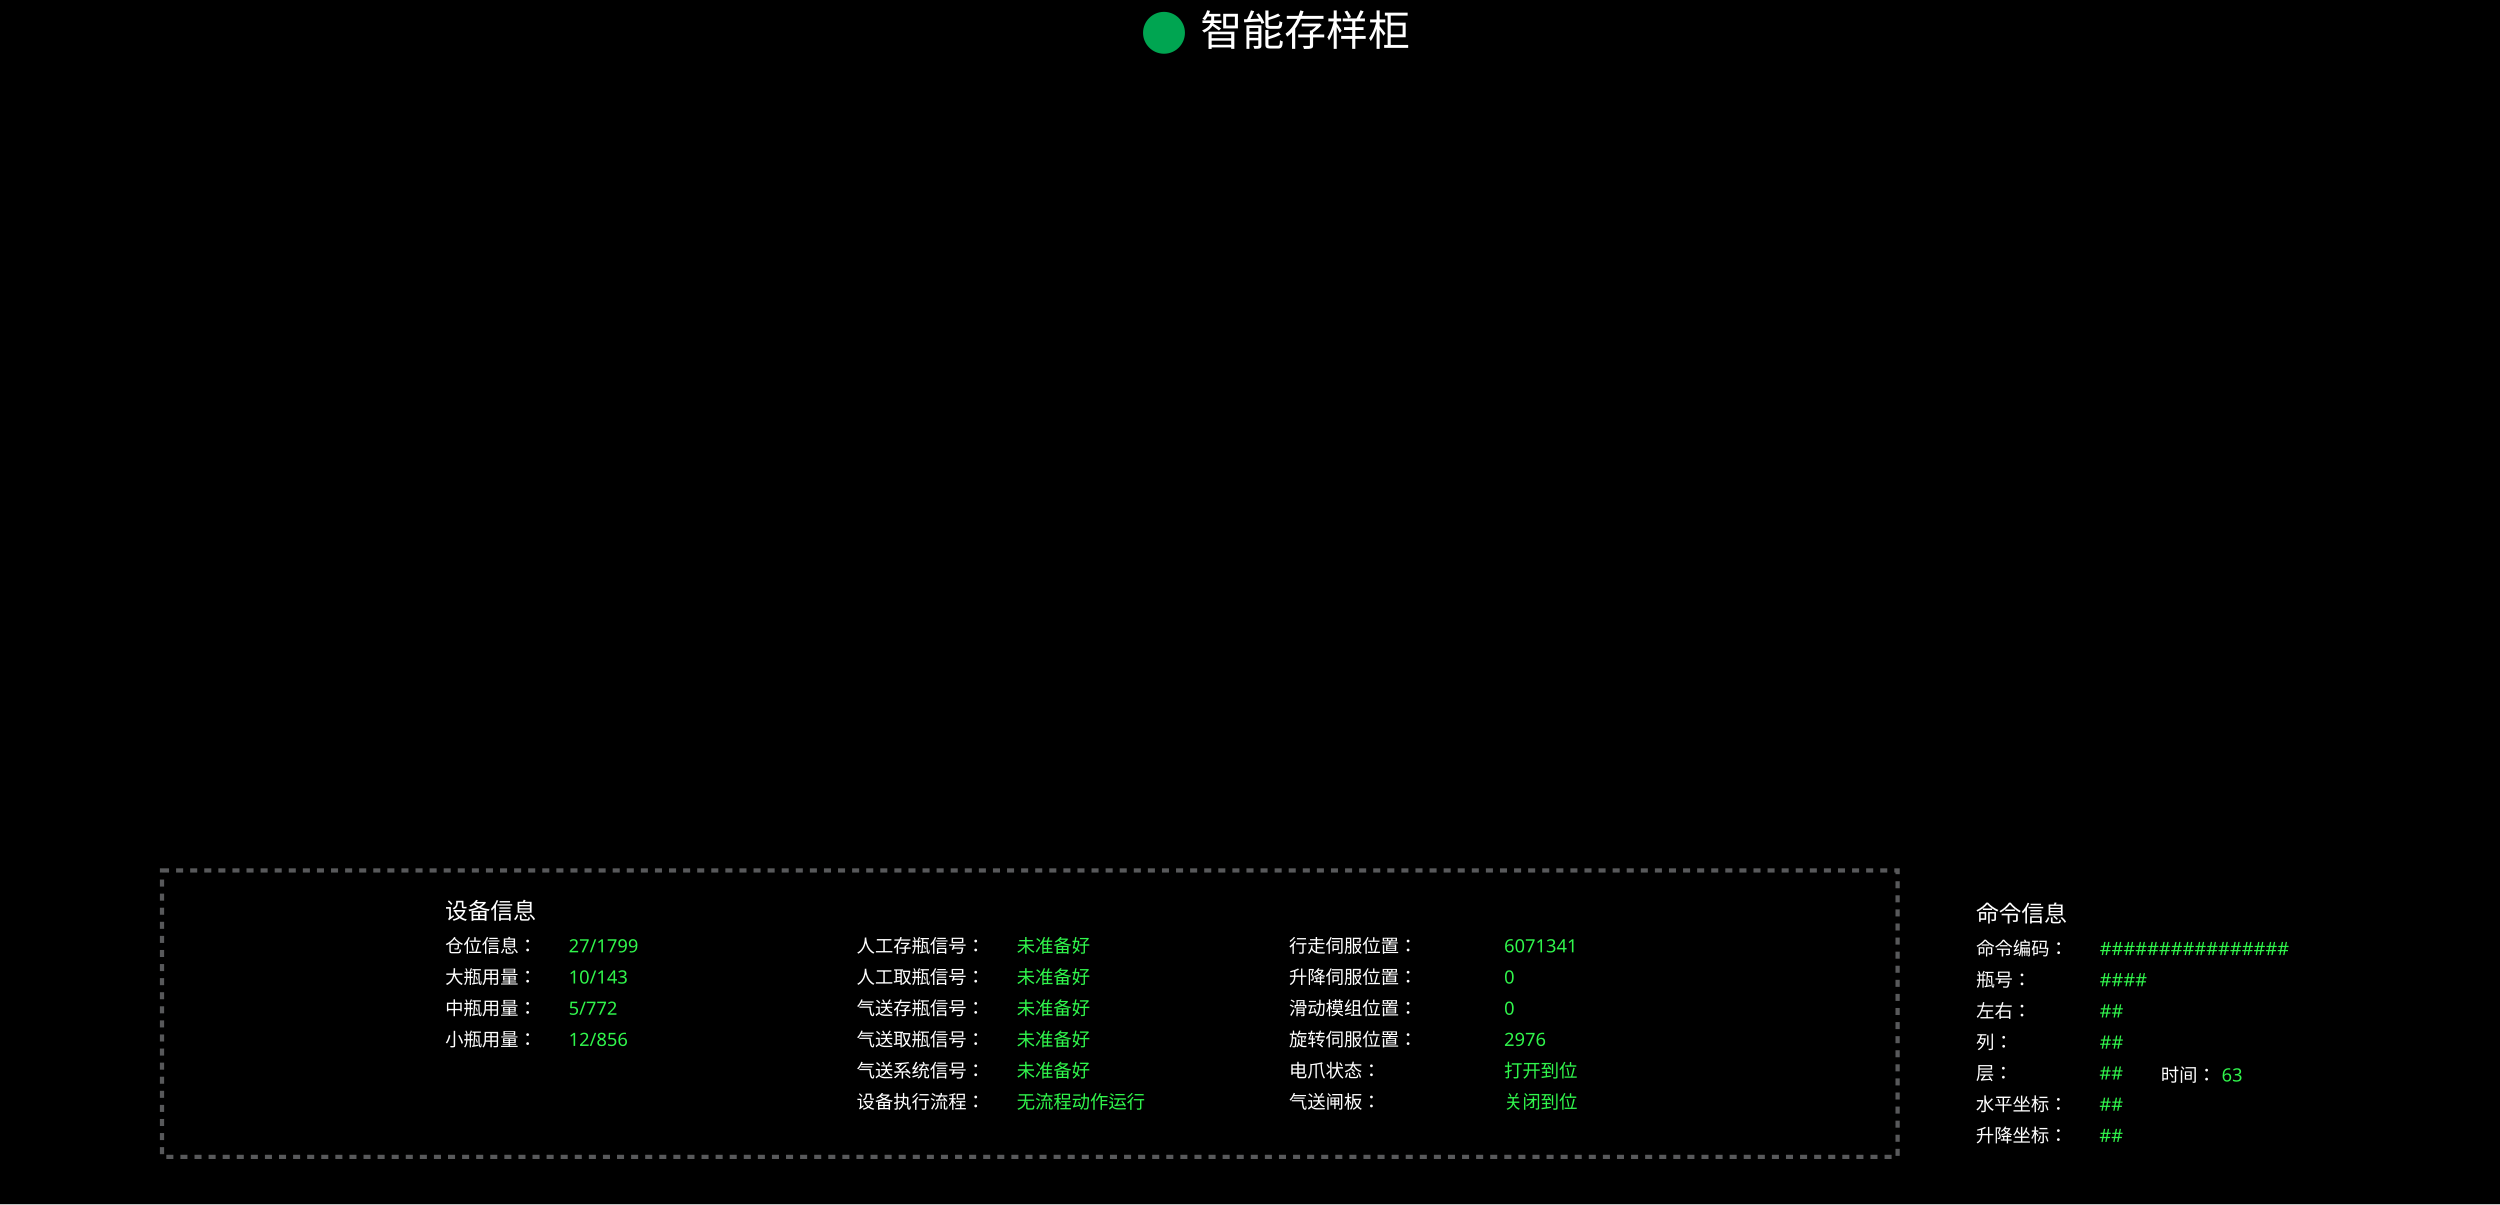
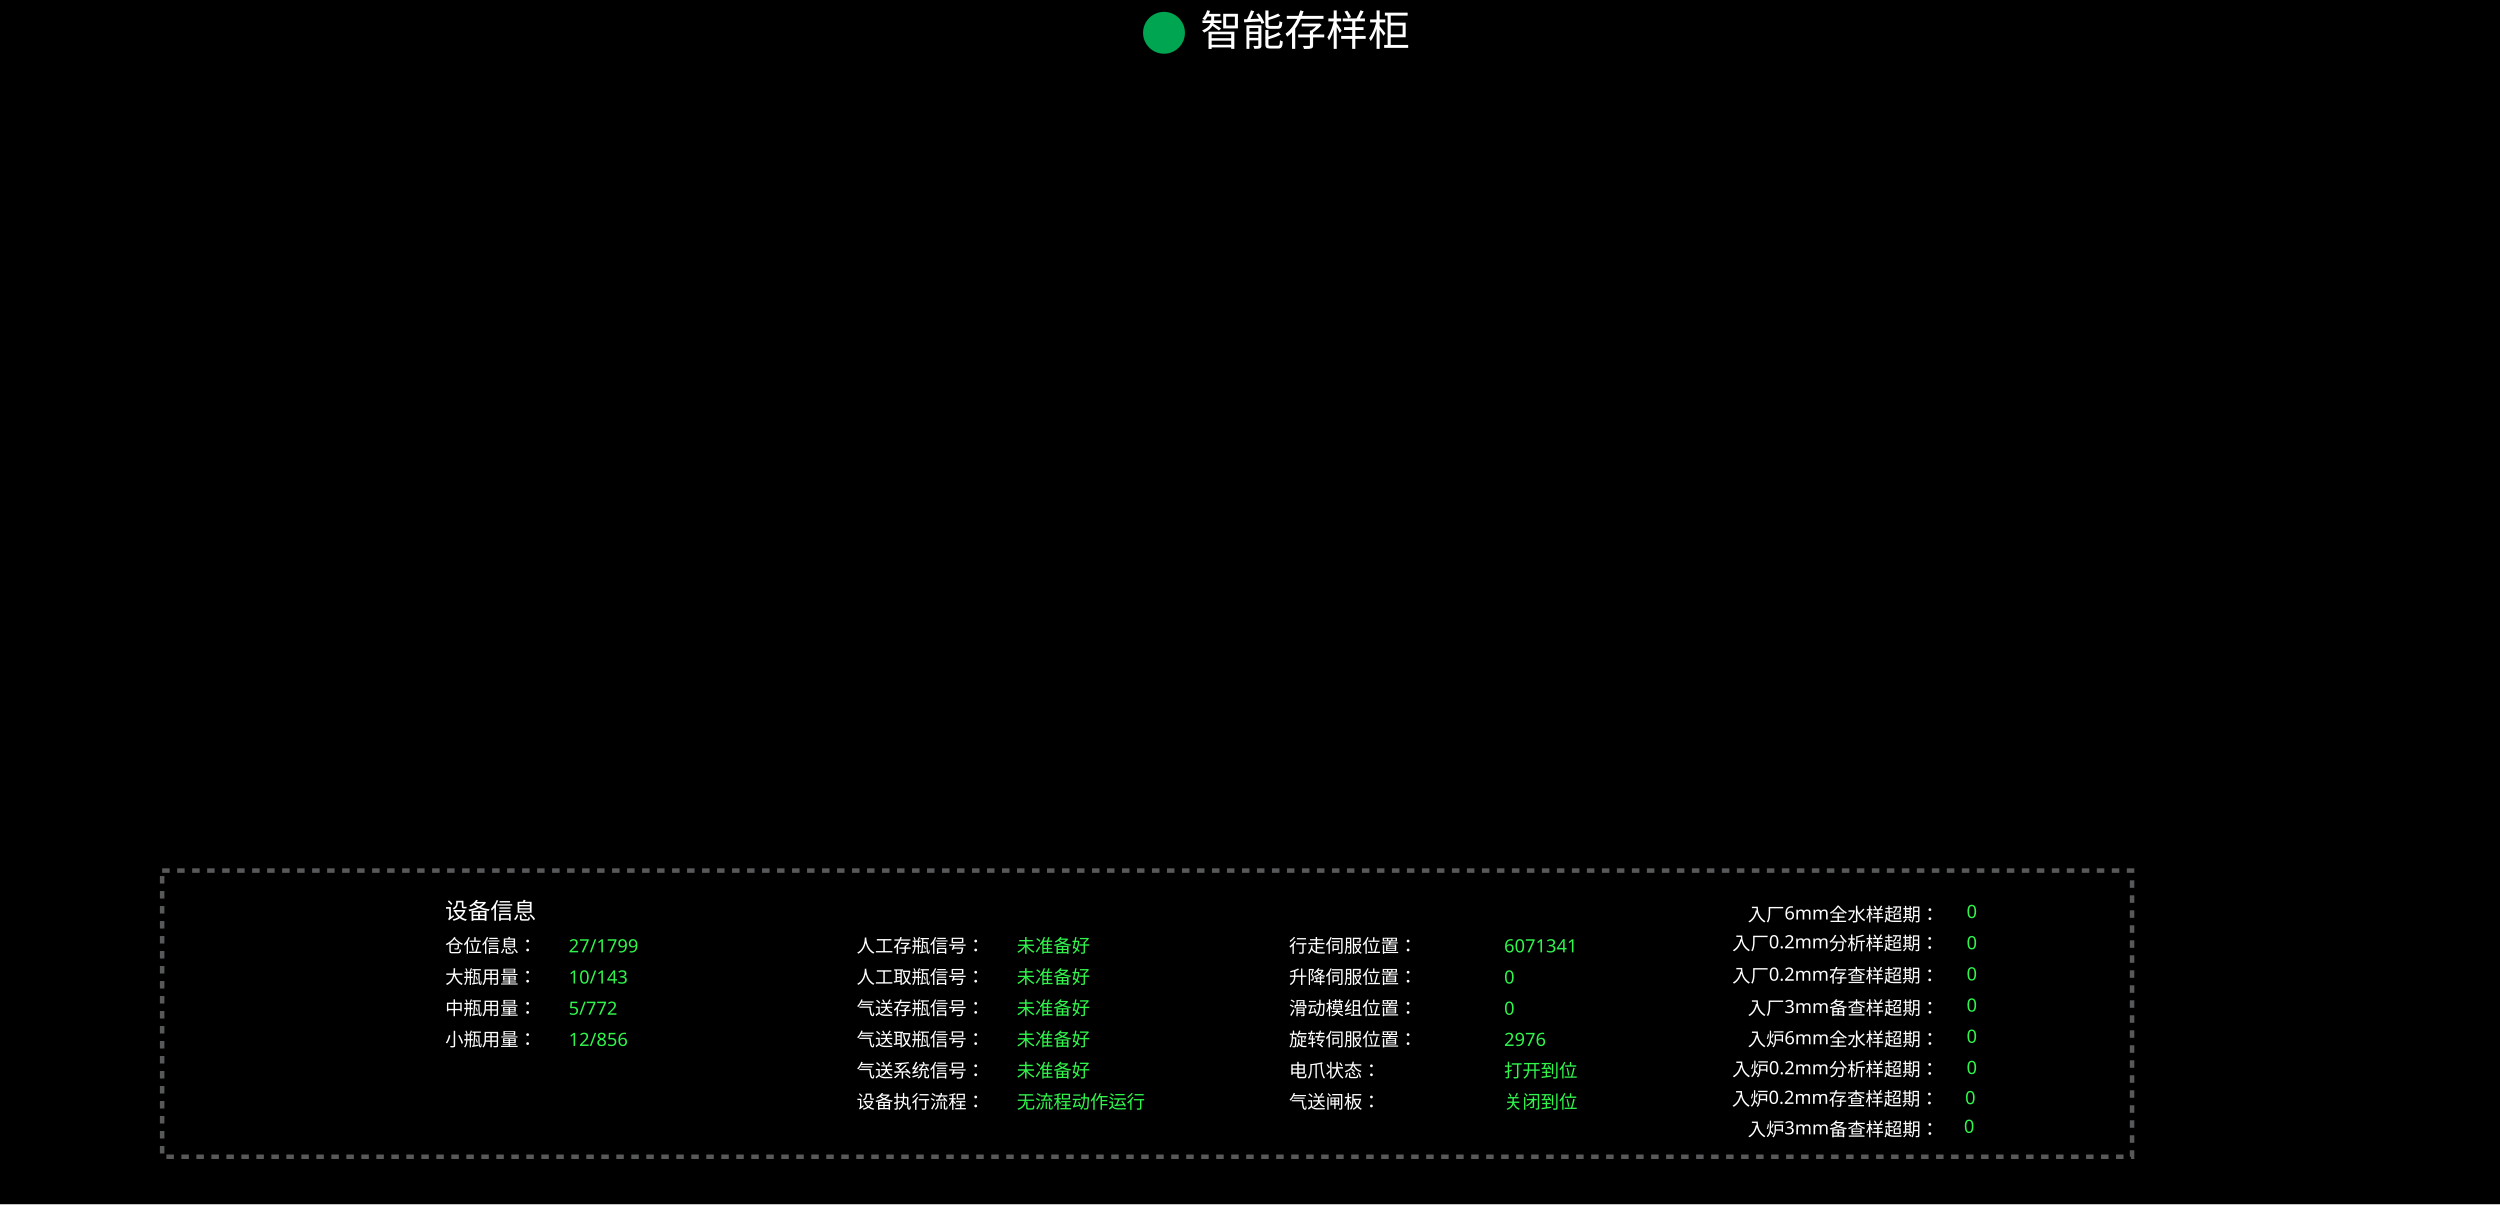
<svg xmlns="http://www.w3.org/2000/svg" version="1.1" id="svg2" x="0px" y="0px" viewBox="0 0 1910 920" style="enable-background:new 0 0 1910 920;" xml:space="preserve" width="100%" height="100%">
  <defs id="defs939">
	

	
		


	





	
</defs>
  <style type="text/css" id="style3">
	.st0{fill:#404041;}
	.st1{fill:url(#SVGID_1_);}
	.st2{fill:#404040;}
	.st3{fill:#A6A8AB;}
	.st4{fill:#FFFFFF;}
	.st5{font-family:'MicrosoftYaHei';}
	.st6{font-size:19.895px;}
	.st7{fill:#D0D2D3;}
	.st8{fill:#E6E7E8;}
	.st9{fill:#231F20;}
	.st10{fill:#00A551;}
	.st11{fill:url(#SVGID_2_);}
	.st12{fill:#929497;}
	.st13{fill:#58595B;}
	.st14{fill:url(#rect138_1_);}
	.st15{fill:#414042;}
	.st16{fill:url(#SVGID_3_);}
	.st17{fill:#808184;}
	.st18{fill:#6D6E70;}
	.st19{fill:#26A9E0;fill-opacity:0.129;}
	.st20{font-size:15.114px;}
	.st21{fill:#FFFFFF;enable-background:new    ;}
	.st22{fill:url(#SVGID_4_);}
	.st23{fill:url(#SVGID_5_);}
	.st24{fill:url(#rect121_1_);}
	.st25{fill:url(#SVGID_6_);}
	.st26{fill:url(#SVGID_7_);}
	.st27{fill:url(#SVGID_8_);}
	.st28{fill:url(#SVGID_9_);}
	.st29{fill:url(#SVGID_10_);}
	.st30{fill:url(#SVGID_11_);}
	.st31{fill:url(#SVGID_12_);}
	.st32{fill:url(#SVGID_13_);}
	.st33{fill:url(#SVGID_14_);}
	.st34{fill:url(#SVGID_15_);}
	.st35{fill:url(#SVGID_16_);}
	.st36{fill:#EC1C24;}
	.st37{font-size:14.606px;}
	.st38{fill:#EE4036;enable-background:new    ;}
	.st39{font-size:16.371px;}
	.st40{fill:url(#SVGID_17_);}
	.st41{fill:url(#SVGID_18_);}
	.st42{fill:url(#SVGID_19_);}
	.st43{fill:url(#SVGID_20_);}
	.st44{fill:url(#SVGID_21_);}
	.st45{fill:none;stroke:#404041;stroke-miterlimit:10;}
</style>
  <rect id="rect432" y="0" width="1910" height="920" x="0">
</rect>
  <linearGradient id="rect121_1_" gradientUnits="userSpaceOnUse" x1="247.372" y1="827.457" x2="247.372" y2="754.332" gradientTransform="matrix(1.0611,0,0,-1.0611,1.4622,981.9968)">
    <stop offset="0" style="stop-color:#BBBDBF" id="stop154" />
    <stop offset="0.988" style="stop-color:#404041" id="stop156" />
    <stop offset="1" style="stop-color:#404041" id="stop158" />
  </linearGradient>
  <circle style="fill:#00a551;stroke-width:1.429" r="16" cy="25.06" cx="889.293" class="st10" id="_272067176-7" />
  <text style="font-style:normal;font-variant:normal;font-weight:normal;font-stretch:normal;font-size:32px;line-height:0%;font-family:STSong;-inkscape-font-specification:STSong;text-align:start;writing-mode:lr-tb;text-anchor:start;fill:#ffffff" y="34.826" x="917.095" class="st4 st5 st6" id="text209-1">智能存样柜</text>
-   <rect id="rect2382" height="218.847" width="1326" class="st183" y="665.016" x="123.775" style="clip-rule:evenodd;fill:none;fill-rule:evenodd;stroke:#58595b;stroke-width:3.228;stroke-miterlimit:10;stroke-dasharray:5.38, 5.38" />
+   <rect id="rect2382" height="218.638" width="1505.015" class="st183" y="665.121" x="123.88" style="clip-rule:evenodd;fill:none;fill-rule:evenodd;stroke:#58595b;stroke-width:3.438;stroke-miterlimit:10;stroke-dasharray:5.729, 5.729" />
  <text style="font-style:normal;font-variant:normal;font-weight:normal;font-stretch:normal;font-size:14px;line-height:125%;font-family:'Microsoft YaHei';-inkscape-font-specification:'Microsoft YaHei';text-align:start;writing-mode:lr-tb;text-anchor:start;fill:#ffffff" id="text2384" class="st174 st175 st184" x="340.112" y="727.608">仓位信息：</text>
  <text style="font-style:normal;font-variant:normal;font-weight:normal;font-stretch:normal;font-size:14px;line-height:125%;font-family:'Microsoft YaHei';-inkscape-font-specification:'Microsoft YaHei';text-align:start;writing-mode:lr-tb;text-anchor:start;fill:#ffffff" id="text2386" class="st174 st175 st184" x="340.112" y="751.441">大瓶用量：</text>
  <text style="font-style:normal;font-variant:normal;font-weight:normal;font-stretch:normal;font-size:14px;line-height:125%;font-family:'Microsoft YaHei';-inkscape-font-specification:'Microsoft YaHei';text-align:start;writing-mode:lr-tb;text-anchor:start;fill:#ffffff" id="text2388" class="st174 st175 st184" x="340.112" y="775.274">中瓶用量：</text>
  <text style="font-style:normal;font-variant:normal;font-weight:normal;font-stretch:normal;font-size:14px;line-height:125%;font-family:'Microsoft YaHei';-inkscape-font-specification:'Microsoft YaHei';text-align:start;writing-mode:lr-tb;text-anchor:start;fill:#ffffff" id="text2390" class="st174 st175 st184" x="340.112" y="799.108">小瓶用量：</text>
  <text style="font-style:normal;font-variant:normal;font-weight:normal;font-stretch:normal;font-size:14px;line-height:125%;font-family:'Microsoft YaHei';-inkscape-font-specification:'Microsoft YaHei';text-align:start;writing-mode:lr-tb;text-anchor:start;fill:#30f64c" id="text2396" class="st97 st175 st184" x="434.445" y="727.608">27/1799</text>
  <text style="font-style:normal;font-variant:normal;font-weight:normal;font-stretch:normal;font-size:14px;line-height:125%;font-family:'Microsoft YaHei';-inkscape-font-specification:'Microsoft YaHei';text-align:start;writing-mode:lr-tb;text-anchor:start;fill:#30f64c" id="text2398" class="st97 st175 st184" x="434.445" y="751.441">10/143</text>
  <text style="font-style:normal;font-variant:normal;font-weight:normal;font-stretch:normal;font-size:14px;line-height:125%;font-family:'Microsoft YaHei';-inkscape-font-specification:'Microsoft YaHei';text-align:start;writing-mode:lr-tb;text-anchor:start;fill:#30f64c" id="text2400" class="st97 st175 st184" x="434.445" y="775.274">5/772</text>
  <text style="font-style:normal;font-variant:normal;font-weight:normal;font-stretch:normal;font-size:14px;line-height:125%;font-family:'Microsoft YaHei';-inkscape-font-specification:'Microsoft YaHei';text-align:start;writing-mode:lr-tb;text-anchor:start;fill:#30f64c" id="text2402" class="st97 st175 st184" x="434.445" y="799.108">12/856</text>
  <text style="font-style:normal;font-variant:normal;font-weight:normal;font-stretch:normal;font-size:14px;line-height:125%;font-family:'Microsoft YaHei';-inkscape-font-specification:'Microsoft YaHei';text-align:start;writing-mode:lr-tb;text-anchor:start;fill:#ffffff" id="text2408" class="st174 st175 st184" x="654.445" y="727.608">人工存瓶信号：</text>
  <text style="font-style:normal;font-variant:normal;font-weight:normal;font-stretch:normal;font-size:14px;line-height:125%;font-family:'Microsoft YaHei';-inkscape-font-specification:'Microsoft YaHei';text-align:start;writing-mode:lr-tb;text-anchor:start;fill:#ffffff" id="text2410" class="st174 st175 st184" x="654.445" y="751.441">人工取瓶信号：</text>
  <text style="font-style:normal;font-variant:normal;font-weight:normal;font-stretch:normal;font-size:14px;line-height:125%;font-family:'Microsoft YaHei';-inkscape-font-specification:'Microsoft YaHei';text-align:start;writing-mode:lr-tb;text-anchor:start;fill:#ffffff" id="text2412" class="st174 st175 st184" x="654.445" y="775.274">气送存瓶信号：</text>
  <text style="font-style:normal;font-variant:normal;font-weight:normal;font-stretch:normal;font-size:14px;line-height:125%;font-family:'Microsoft YaHei';-inkscape-font-specification:'Microsoft YaHei';text-align:start;writing-mode:lr-tb;text-anchor:start;fill:#ffffff" id="text2414" class="st174 st175 st184" x="654.445" y="799.108">气送取瓶信号：</text>
  <text style="font-style:normal;font-variant:normal;font-weight:normal;font-stretch:normal;font-size:14px;line-height:125%;font-family:'Microsoft YaHei';-inkscape-font-specification:'Microsoft YaHei';text-align:start;writing-mode:lr-tb;text-anchor:start;fill:#ffffff" id="text2416" class="st174 st175 st184" x="654.445" y="822.941">气送系统信号：</text>
  <text style="font-style:normal;font-variant:normal;font-weight:normal;font-stretch:normal;font-size:14px;line-height:125%;font-family:'Microsoft YaHei';-inkscape-font-specification:'Microsoft YaHei';text-align:start;writing-mode:lr-tb;text-anchor:start;fill:#ffffff" id="text2418" class="st174 st175 st184" x="654.445" y="846.774">设备执行流程：</text>
  <text style="font-style:normal;font-variant:normal;font-weight:normal;font-stretch:normal;font-size:14px;line-height:125%;font-family:'Microsoft YaHei';-inkscape-font-specification:'Microsoft YaHei';text-align:start;writing-mode:lr-tb;text-anchor:start;fill:#30f64c" id="text2420" class="st97 st175 st184" x="776.779" y="727.608">未准备好</text>
  <text style="font-style:normal;font-variant:normal;font-weight:normal;font-stretch:normal;font-size:14px;line-height:125%;font-family:'Microsoft YaHei';-inkscape-font-specification:'Microsoft YaHei';text-align:start;writing-mode:lr-tb;text-anchor:start;fill:#30f64c" id="text2426" class="st97 st175 st184" x="776.779" y="751.441">未准备好</text>
  <text style="font-style:normal;font-variant:normal;font-weight:normal;font-stretch:normal;font-size:14px;line-height:125%;font-family:'Microsoft YaHei';-inkscape-font-specification:'Microsoft YaHei';text-align:start;writing-mode:lr-tb;text-anchor:start;fill:#30f64c" id="text2428" class="st97 st175 st184" x="776.779" y="775.274">未准备好</text>
  <text style="font-style:normal;font-variant:normal;font-weight:normal;font-stretch:normal;font-size:14px;line-height:125%;font-family:'Microsoft YaHei';-inkscape-font-specification:'Microsoft YaHei';text-align:start;writing-mode:lr-tb;text-anchor:start;fill:#30f64c" id="text2430" class="st97 st175 st184" x="776.779" y="799.108">未准备好</text>
  <text style="font-style:normal;font-variant:normal;font-weight:normal;font-stretch:normal;font-size:14px;line-height:125%;font-family:'Microsoft YaHei';-inkscape-font-specification:'Microsoft YaHei';text-align:start;writing-mode:lr-tb;text-anchor:start;fill:#30f64c" id="text2432" class="st97 st175 st184" x="776.779" y="822.94">未准备好</text>
  <text style="font-style:normal;font-variant:normal;font-weight:normal;font-stretch:normal;font-size:14px;line-height:125%;font-family:'Microsoft YaHei';-inkscape-font-specification:'Microsoft YaHei';text-align:start;writing-mode:lr-tb;text-anchor:start;fill:#30f64c" id="text2434" class="st97 st175 st184" x="776.779" y="846.774">无流程动作运行</text>
  <text style="font-style:normal;font-variant:normal;font-weight:normal;font-stretch:normal;font-size:14px;line-height:125%;font-family:'Microsoft YaHei';-inkscape-font-specification:'Microsoft YaHei';text-align:start;writing-mode:lr-tb;text-anchor:start;fill:#ffffff" id="text2440" class="st174 st175 st184" x="984.779" y="727.608">行走伺服位置：</text>
  <text style="font-style:normal;font-variant:normal;font-weight:normal;font-stretch:normal;font-size:14px;line-height:125%;font-family:'Microsoft YaHei';-inkscape-font-specification:'Microsoft YaHei';text-align:start;writing-mode:lr-tb;text-anchor:start;fill:#ffffff" id="text2442" class="st174 st175 st184" x="984.779" y="751.441">升降伺服位置：</text>
  <text style="font-style:normal;font-variant:normal;font-weight:normal;font-stretch:normal;font-size:14px;line-height:125%;font-family:'Microsoft YaHei';-inkscape-font-specification:'Microsoft YaHei';text-align:start;writing-mode:lr-tb;text-anchor:start;fill:#ffffff" id="text2444" class="st174 st175 st184" x="984.779" y="775.274">滑动模组位置：</text>
  <text style="font-style:normal;font-variant:normal;font-weight:normal;font-stretch:normal;font-size:14px;line-height:125%;font-family:'Microsoft YaHei';-inkscape-font-specification:'Microsoft YaHei';text-align:start;writing-mode:lr-tb;text-anchor:start;fill:#ffffff" id="text2446" class="st174 st175 st184" x="984.779" y="799.108">旋转伺服位置：</text>
  <text style="font-style:normal;font-variant:normal;font-weight:normal;font-stretch:normal;font-size:14px;line-height:125%;font-family:'Microsoft YaHei';-inkscape-font-specification:'Microsoft YaHei';text-align:start;writing-mode:lr-tb;text-anchor:start;fill:#ffffff" id="text2448" class="st174 st175 st184" x="984.779" y="822.941">电爪状态：</text>
  <text style="font-style:normal;font-variant:normal;font-weight:normal;font-stretch:normal;font-size:14px;line-height:125%;font-family:'Microsoft YaHei';-inkscape-font-specification:'Microsoft YaHei';text-align:start;writing-mode:lr-tb;text-anchor:start;fill:#ffffff" id="text2450" class="st174 st175 st184" x="984.779" y="846.774">气送闸板：</text>
  <text style="font-style:normal;font-variant:normal;font-weight:normal;font-stretch:normal;font-size:14px;line-height:125%;font-family:'Microsoft YaHei';-inkscape-font-specification:'Microsoft YaHei';text-align:start;writing-mode:lr-tb;text-anchor:start;fill:#30f64c" id="text2452" class="st97 st175 st184" x="1149.112" y="727.608">6071341</text>
  <text style="font-style:normal;font-variant:normal;font-weight:normal;font-stretch:normal;font-size:14px;line-height:125%;font-family:'Microsoft YaHei';-inkscape-font-specification:'Microsoft YaHei';text-align:start;writing-mode:lr-tb;text-anchor:start;fill:#30f64c" id="text2454" class="st97 st175 st184" x="1149.112" y="751.441">0 </text>
  <text style="font-style:normal;font-variant:normal;font-weight:normal;font-stretch:normal;font-size:14px;line-height:125%;font-family:'Microsoft YaHei';-inkscape-font-specification:'Microsoft YaHei';text-align:start;writing-mode:lr-tb;text-anchor:start;fill:#30f64c" id="text2456" class="st97 st175 st184" x="1149.112" y="775.274">0</text>
  <text style="font-style:normal;font-variant:normal;font-weight:normal;font-stretch:normal;font-size:14px;line-height:125%;font-family:'Microsoft YaHei';-inkscape-font-specification:'Microsoft YaHei';text-align:start;writing-mode:lr-tb;text-anchor:start;fill:#30f64c" id="text2458" class="st97 st175 st184" x="1149.112" y="799.108">2976</text>
  <text style="font-style:normal;font-variant:normal;font-weight:normal;font-stretch:normal;font-size:14px;line-height:125%;font-family:'Microsoft YaHei';-inkscape-font-specification:'Microsoft YaHei';text-align:start;writing-mode:lr-tb;text-anchor:start;fill:#30f64c" id="text2460" class="st97 st175 st184" x="1149.112" y="822.94">打开到位</text>
  <text style="font-style:normal;font-variant:normal;font-weight:normal;font-stretch:normal;font-size:14px;line-height:125%;font-family:'Microsoft YaHei';-inkscape-font-specification:'Microsoft YaHei';text-align:start;writing-mode:lr-tb;text-anchor:start;fill:#30f64c" id="text2462" class="st97 st175 st184" x="1149.112" y="846.774">关闭到位</text>
  <text y="702.132" x="340.002" class="st174 st175 st184" id="text2384-1" style="font-style:normal;font-variant:normal;font-weight:normal;font-stretch:normal;font-size:17.333px;line-height:125%;font-family:'Microsoft YaHei';-inkscape-font-specification:'Microsoft YaHei';text-align:start;writing-mode:lr-tb;text-anchor:start;fill:#ffffff">设备信息</text>
-   <text y="729.662" x="1509.808" class="st174 st175 st184" id="text2384-8" style="font-style:normal;font-variant:normal;font-weight:normal;font-stretch:normal;font-size:14px;line-height:125%;font-family:'Microsoft YaHei';-inkscape-font-specification:'Microsoft YaHei';text-align:start;writing-mode:lr-tb;text-anchor:start;fill:#ffffff">命令编码：</text>
-   <text y="753.495" x="1509.808" class="st174 st175 st184" id="text2386-4" style="font-style:normal;font-variant:normal;font-weight:normal;font-stretch:normal;font-size:14px;line-height:125%;font-family:'Microsoft YaHei';-inkscape-font-specification:'Microsoft YaHei';text-align:start;writing-mode:lr-tb;text-anchor:start;fill:#ffffff">瓶号：</text>
-   <text y="777.328" x="1509.808" class="st174 st175 st184" id="text2388-8" style="font-style:normal;font-variant:normal;font-weight:normal;font-stretch:normal;font-size:14px;line-height:125%;font-family:'Microsoft YaHei';-inkscape-font-specification:'Microsoft YaHei';text-align:start;writing-mode:lr-tb;text-anchor:start;fill:#ffffff">左右：</text>
-   <text y="801.162" x="1509.808" class="st174 st175 st184" id="text2390-8" style="font-style:normal;font-variant:normal;font-weight:normal;font-stretch:normal;font-size:14px;line-height:125%;font-family:'Microsoft YaHei';-inkscape-font-specification:'Microsoft YaHei';text-align:start;writing-mode:lr-tb;text-anchor:start;fill:#ffffff">列：</text>
-   <text y="729.662" x="1604.141" class="st97 st175 st184" id="text2396-6" style="font-style:normal;font-variant:normal;font-weight:normal;font-stretch:normal;font-size:14px;line-height:125%;font-family:'Microsoft YaHei';-inkscape-font-specification:'Microsoft YaHei';text-align:start;writing-mode:lr-tb;text-anchor:start;fill:#30f64c">################</text>
-   <text y="753.495" x="1604.141" class="st97 st175 st184" id="text2398-2" style="font-style:normal;font-variant:normal;font-weight:normal;font-stretch:normal;font-size:14px;line-height:125%;font-family:'Microsoft YaHei';-inkscape-font-specification:'Microsoft YaHei';text-align:start;writing-mode:lr-tb;text-anchor:start;fill:#30f64c">####</text>
-   <text y="777.328" x="1604.141" class="st97 st175 st184" id="text2400-6" style="font-style:normal;font-variant:normal;font-weight:normal;font-stretch:normal;font-size:14px;line-height:125%;font-family:'Microsoft YaHei';-inkscape-font-specification:'Microsoft YaHei';text-align:start;writing-mode:lr-tb;text-anchor:start;fill:#30f64c">##</text>
-   <text y="801.162" x="1604.141" class="st97 st175 st184" id="text2402-3" style="font-style:normal;font-variant:normal;font-weight:normal;font-stretch:normal;font-size:14px;line-height:125%;font-family:'Microsoft YaHei';-inkscape-font-specification:'Microsoft YaHei';text-align:start;writing-mode:lr-tb;text-anchor:start;fill:#30f64c">##</text>
-   <text style="font-style:normal;font-variant:normal;font-weight:normal;font-stretch:normal;font-size:17.333px;line-height:125%;font-family:'Microsoft YaHei';-inkscape-font-specification:'Microsoft YaHei';text-align:start;writing-mode:lr-tb;text-anchor:start;fill:#ffffff" id="text2384-1-5" class="st174 st175 st184" x="1509.697" y="704.186">命令信息</text>
-   <text style="font-style:normal;font-variant:normal;font-weight:normal;font-stretch:normal;font-size:14px;line-height:125%;font-family:'Microsoft YaHei';-inkscape-font-specification:'Microsoft YaHei';text-align:start;writing-mode:lr-tb;text-anchor:start;fill:#ffffff" id="text2386-4-1" class="st174 st175 st184" x="1509.574" y="824.781">层：</text>
-   <text style="font-style:normal;font-variant:normal;font-weight:normal;font-stretch:normal;font-size:14px;line-height:125%;font-family:'Microsoft YaHei';-inkscape-font-specification:'Microsoft YaHei';text-align:start;writing-mode:lr-tb;text-anchor:start;fill:#ffffff" id="text2388-8-3" class="st174 st175 st184" x="1509.574" y="848.614">水平坐标：</text>
-   <text style="font-style:normal;font-variant:normal;font-weight:normal;font-stretch:normal;font-size:14px;line-height:125%;font-family:'Microsoft YaHei';-inkscape-font-specification:'Microsoft YaHei';text-align:start;writing-mode:lr-tb;text-anchor:start;fill:#ffffff" id="text2390-8-5" class="st174 st175 st184" x="1509.574" y="872.447">升降坐标：</text>
-   <text style="font-style:normal;font-variant:normal;font-weight:normal;font-stretch:normal;font-size:14px;line-height:125%;font-family:'Microsoft YaHei';-inkscape-font-specification:'Microsoft YaHei';text-align:start;writing-mode:lr-tb;text-anchor:start;fill:#30f64c" id="text2398-2-6" class="st97 st175 st184" x="1603.907" y="824.78">##</text>
-   <text style="font-style:normal;font-variant:normal;font-weight:normal;font-stretch:normal;font-size:14px;line-height:125%;font-family:'Microsoft YaHei';-inkscape-font-specification:'Microsoft YaHei';text-align:start;writing-mode:lr-tb;text-anchor:start;fill:#30f64c" id="text2400-6-6" class="st97 st175 st184" x="1603.907" y="848.614">##</text>
-   <text style="font-style:normal;font-variant:normal;font-weight:normal;font-stretch:normal;font-size:14px;line-height:125%;font-family:'Microsoft YaHei';-inkscape-font-specification:'Microsoft YaHei';text-align:start;writing-mode:lr-tb;text-anchor:start;fill:#30f64c" id="text2402-3-5" class="st97 st175 st184" x="1603.907" y="872.447">##</text>
-   <text y="826.253" x="1650.848" class="st174 st175 st184" id="text2386-4-1-0" style="font-style:normal;font-variant:normal;font-weight:normal;font-stretch:normal;font-size:14px;line-height:125%;font-family:'Microsoft YaHei';-inkscape-font-specification:'Microsoft YaHei';text-align:start;writing-mode:lr-tb;text-anchor:start;fill:#ffffff">时间：</text>
-   <text y="826.253" x="1697.302" class="st97 st175 st184" id="text2398-2-6-5" style="font-style:normal;font-variant:normal;font-weight:normal;font-stretch:normal;font-size:14px;line-height:125%;font-family:'Microsoft YaHei';-inkscape-font-specification:'Microsoft YaHei';text-align:start;writing-mode:lr-tb;text-anchor:start;fill:#30f64c">63</text>
+   <text y="703.666" x="1335.267" class="st174 st175 st184" id="text2408-5" style="font-style:normal;font-variant:normal;font-weight:normal;font-stretch:normal;font-size:14px;line-height:125%;font-family:'Microsoft YaHei';-inkscape-font-specification:'Microsoft YaHei';text-align:start;writing-mode:lr-tb;text-anchor:start;fill:#ffffff">入厂6mm全水样超期：</text>
+   <text y="725.669" x="1323.371" class="st174 st175 st184" id="text2410-4" style="font-style:normal;font-variant:normal;font-weight:normal;font-stretch:normal;font-size:14px;line-height:125%;font-family:'Microsoft YaHei';-inkscape-font-specification:'Microsoft YaHei';text-align:start;writing-mode:lr-tb;text-anchor:start;fill:#ffffff">入厂0.2mm分析样超期：</text>
+   <text y="750.417" x="1323.371" class="st174 st175 st184" id="text2412-8" style="font-style:normal;font-variant:normal;font-weight:normal;font-stretch:normal;font-size:14px;line-height:125%;font-family:'Microsoft YaHei';-inkscape-font-specification:'Microsoft YaHei';text-align:start;writing-mode:lr-tb;text-anchor:start;fill:#ffffff">入厂0.2mm存查样超期：</text>
+   <text y="775.166" x="1335.267" class="st174 st175 st184" id="text2414-1" style="font-style:normal;font-variant:normal;font-weight:normal;font-stretch:normal;font-size:14px;line-height:125%;font-family:'Microsoft YaHei';-inkscape-font-specification:'Microsoft YaHei';text-align:start;writing-mode:lr-tb;text-anchor:start;fill:#ffffff">入厂3mm备查样超期：</text>
+   <text y="798.999" x="1335.267" class="st174 st175 st184" id="text2416-4" style="font-style:normal;font-variant:normal;font-weight:normal;font-stretch:normal;font-size:14px;line-height:125%;font-family:'Microsoft YaHei';-inkscape-font-specification:'Microsoft YaHei';text-align:start;writing-mode:lr-tb;text-anchor:start;fill:#ffffff">入炉6mm全水样超期：</text>
+   <text y="821.917" x="1323.371" class="st174 st175 st184" id="text2418-4" style="font-style:normal;font-variant:normal;font-weight:normal;font-stretch:normal;font-size:14px;line-height:125%;font-family:'Microsoft YaHei';-inkscape-font-specification:'Microsoft YaHei';text-align:start;writing-mode:lr-tb;text-anchor:start;fill:#ffffff">入炉0.2mm分析样超期：</text>
+   <text y="701.378" x="1502.436" class="st97 st175 st184" id="text2420-6" style="font-style:normal;font-variant:normal;font-weight:normal;font-stretch:normal;font-size:14px;line-height:125%;font-family:'Microsoft YaHei';-inkscape-font-specification:'Microsoft YaHei';text-align:start;writing-mode:lr-tb;text-anchor:start;fill:#30f64c">0</text>
+   <text y="725.212" x="1502.436" class="st97 st175 st184" id="text2426-2" style="font-style:normal;font-variant:normal;font-weight:normal;font-stretch:normal;font-size:14px;line-height:125%;font-family:'Microsoft YaHei';-inkscape-font-specification:'Microsoft YaHei';text-align:start;writing-mode:lr-tb;text-anchor:start;fill:#30f64c">0</text>
+   <text y="749.045" x="1502.436" class="st97 st175 st184" id="text2428-3" style="font-style:normal;font-variant:normal;font-weight:normal;font-stretch:normal;font-size:14px;line-height:125%;font-family:'Microsoft YaHei';-inkscape-font-specification:'Microsoft YaHei';text-align:start;writing-mode:lr-tb;text-anchor:start;fill:#30f64c">0</text>
+   <text y="772.878" x="1502.436" class="st97 st175 st184" id="text2430-1" style="font-style:normal;font-variant:normal;font-weight:normal;font-stretch:normal;font-size:14px;line-height:125%;font-family:'Microsoft YaHei';-inkscape-font-specification:'Microsoft YaHei';text-align:start;writing-mode:lr-tb;text-anchor:start;fill:#30f64c">0</text>
+   <text y="796.711" x="1502.436" class="st97 st175 st184" id="text2432-0" style="font-style:normal;font-variant:normal;font-weight:normal;font-stretch:normal;font-size:14px;line-height:125%;font-family:'Microsoft YaHei';-inkscape-font-specification:'Microsoft YaHei';text-align:start;writing-mode:lr-tb;text-anchor:start;fill:#30f64c">0</text>
+   <text y="820.544" x="1502.436" class="st97 st175 st184" id="text2434-3" style="font-style:normal;font-variant:normal;font-weight:normal;font-stretch:normal;font-size:14px;line-height:125%;font-family:'Microsoft YaHei';-inkscape-font-specification:'Microsoft YaHei';text-align:start;writing-mode:lr-tb;text-anchor:start;fill:#30f64c">0</text>
+   <text style="font-style:normal;font-variant:normal;font-weight:normal;font-stretch:normal;font-size:14px;line-height:125%;font-family:'Microsoft YaHei';-inkscape-font-specification:'Microsoft YaHei';text-align:start;writing-mode:lr-tb;text-anchor:start;fill:#ffffff" id="text2408-5-4" class="st174 st175 st184" x="1323.158" y="844.503">入炉0.2mm存查样超期：</text>
+   <text style="font-style:normal;font-variant:normal;font-weight:normal;font-stretch:normal;font-size:14px;line-height:125%;font-family:'Microsoft YaHei';-inkscape-font-specification:'Microsoft YaHei';text-align:start;writing-mode:lr-tb;text-anchor:start;fill:#30f64c" id="text2420-6-8" class="st97 st175 st184" x="1501.308" y="843.588">0</text>
+   <text y="867.789" x="1335.236" class="st174 st175 st184" id="text2408-5-4-6" style="font-style:normal;font-variant:normal;font-weight:normal;font-stretch:normal;font-size:14px;line-height:125%;font-family:'Microsoft YaHei';-inkscape-font-specification:'Microsoft YaHei';text-align:start;writing-mode:lr-tb;text-anchor:start;fill:#ffffff">入炉3mm备查样超期：</text>
+   <text y="865.501" x="1500.406" class="st97 st175 st184" id="text2420-6-8-9" style="font-style:normal;font-variant:normal;font-weight:normal;font-stretch:normal;font-size:14px;line-height:125%;font-family:'Microsoft YaHei';-inkscape-font-specification:'Microsoft YaHei';text-align:start;writing-mode:lr-tb;text-anchor:start;fill:#30f64c">0</text>
</svg>
